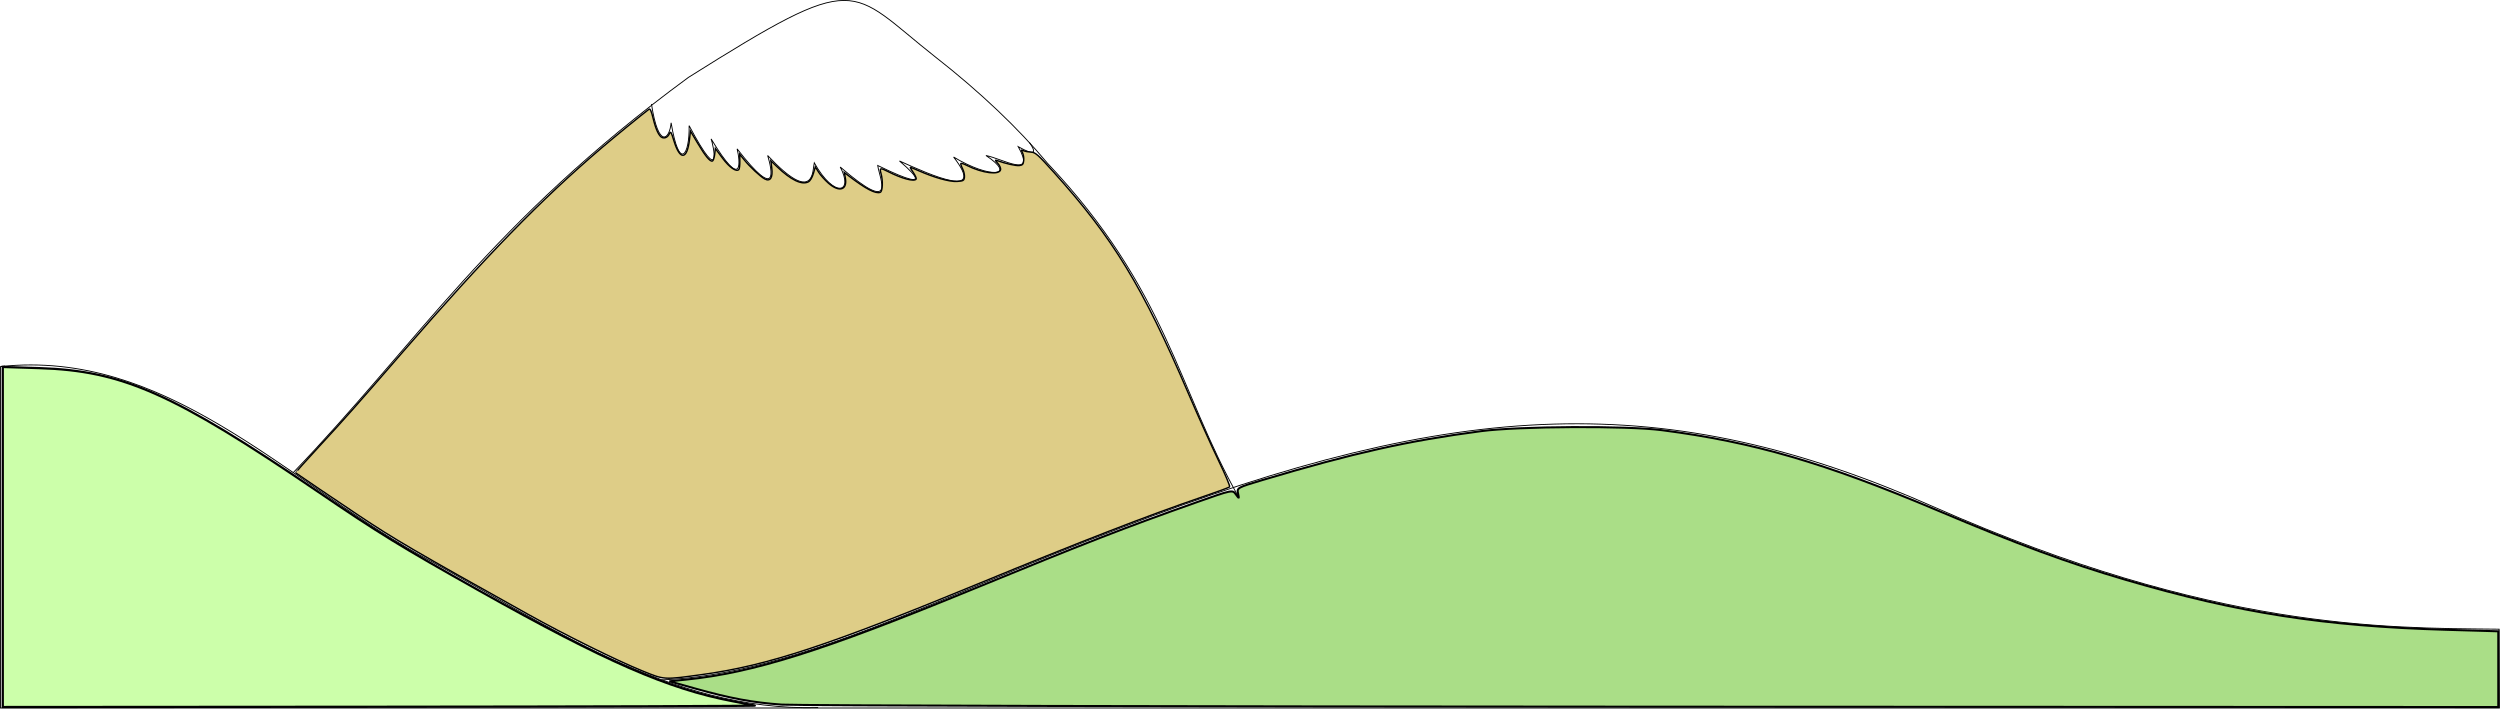
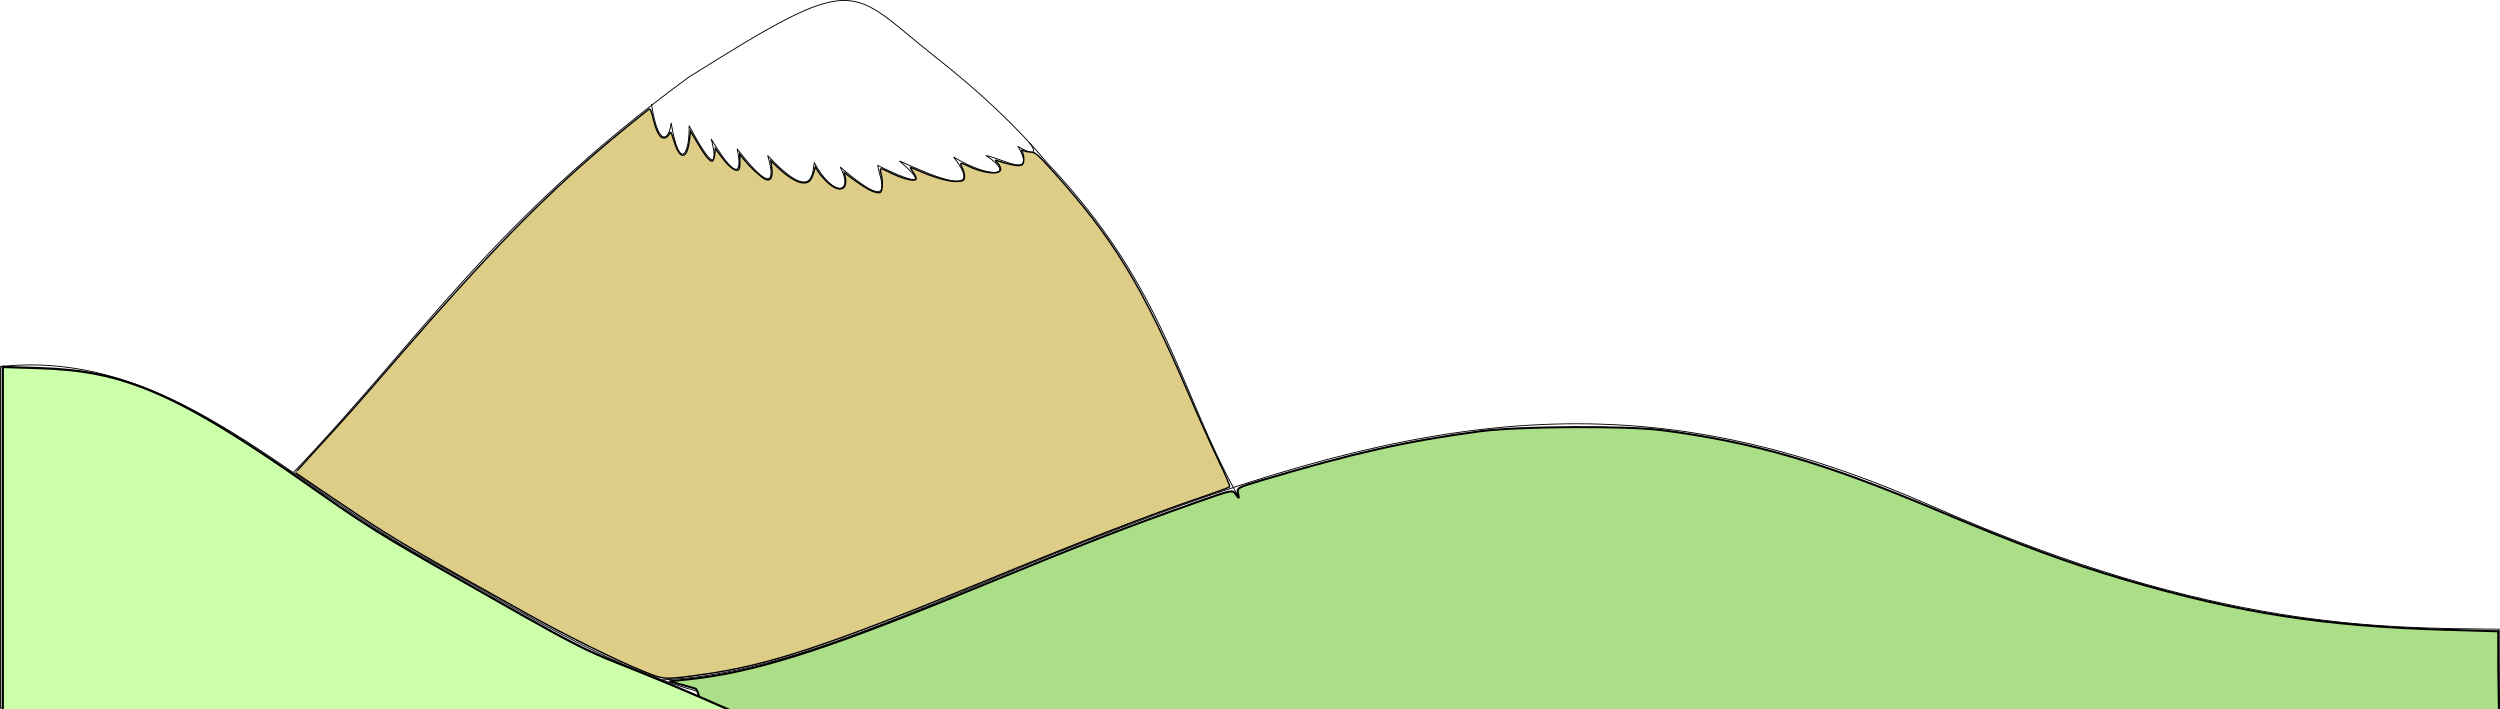
<svg xmlns="http://www.w3.org/2000/svg" preserveAspectRatio="xMinYMin meet" viewBox="0 0 1222.906 346.438" width="100%" height="100%" id="svg3600" version="1.1">
  <defs id="defs3602" />
  <g id="layer1" transform="translate(4.562546,-342.2809)">
    <g id="g6056">
      <path id="path3578" d="m -4.278,521.582 c 80.259,-8.554 138.13,54.532 204.101,91.698 62.653,34.026 122.7,76.99 195.819,75.133" style="fill:none;stroke:#000000;stroke-width:0.445px;stroke-linecap:butt;stroke-linejoin:miter;stroke-opacity:1" />
      <path id="path3580" d="m 319.18,674.867 c 65.475,-2.728 134.531,-40.311 224.381,-74.32 165.619,-63.835 266.76,-68.265 398.107,-10.18 135.856,60.079 220.602,59.1 274.492,59.67 0.588,0.006 1.753,0.022 1.753,0.022 l 0.145,38.563 -1222.395,-0.024 c 0,0 0.007,-159.739 0.011,-166.978 1.048e-4,-0.168 2.291,-0.266 2.291,-0.266" style="fill:none;stroke:#000000;stroke-width:0.445px;stroke-linecap:butt;stroke-linejoin:miter;stroke-opacity:1" />
    </g>
    <path style="fill:none;stroke:#000000;stroke-width:0.445px;stroke-linecap:butt;stroke-linejoin:miter;stroke-opacity:1" d="m 601.331,585.452 c -29.836,-52.864 -34.854,-101.313 -93.541,-163.356 -14.044,-16.879 -32.972,-34.877 -54.693,-51.86 -43.112,-33.947 -36.307,-43.301 -120.895,9.896 -97.003,71.246 -132.087,129.592 -193.391,193.4" id="path3582" />
    <path style="fill:none;stroke:#000000;stroke-width:0.445px;stroke-linecap:butt;stroke-linejoin:miter;stroke-opacity:1" d="m 314.113,393.168 c 3.418,22.463 8.931,17.289 9.613,9.17 3.992,24.143 9.098,15.867 8.8,1.405 16.767,31.639 11.749,9.105 10.76,6.471 16.047,26.582 14.124,10.535 12.719,4.881 20.41,26.334 17.135,10.382 14.938,3.254 23.3,24.899 21.992,6.829 22.777,3.55 9.979,17.831 19.463,14.688 12.719,2.071 28.269,24.351 19.139,5.189 18.34,-0.74 32.98,16.128 11.891,-1.031 10.649,-2.218 15.946,7.253 42.672,18.99 26.474,-1.923 17.86,10.799 31.304,9.501 15.825,-0.739 8.259,1.623 24.703,11.609 15.825,-4.289 8.494,4.741 8.917,2.912 5.454,-2.08" id="path3584" />
    <path style="color:#000000;fill:#decd87;fill-opacity:1;stroke:#000000;stroke-width:0.707;stroke-linecap:butt;stroke-linejoin:miter;stroke-miterlimit:4;stroke-opacity:1;stroke-dasharray:none;stroke-dashoffset:0;marker:none;visibility:visible;display:inline;overflow:visible;enable-background:accumulate" d="m 314.219,328.184 c -13.057,-5.313 -37.57,-17.445 -55.861,-27.648 -56.106,-31.295 -65.346,-36.691 -83.085,-48.522 -10.142,-6.764 -29.392,-19.778 -30.659,-20.727 -0.139,-0.104 4.985,-5.856 11.387,-12.782 12.254,-13.256 18.291,-20.075 41.194,-46.534 40.224,-46.469 67.196,-74.14 97.225,-99.747 6.026,-5.138 19.483,-16.12 23.061,-18.819 0.539,-0.407 1.176,1.023 2.023,4.539 1.306,5.421 2.873,8.745 4.4,9.331 1.394,0.535 2.786,-0.218 3.545,-1.918 0.589,-1.321 0.888,-0.845 2.218,3.533 2.951,9.716 6.456,9.39 7.608,-0.708 l 0.466,-4.087 3.478,5.848 c 3.818,6.419 6.105,9.202 7.253,8.825 0.411,-0.135 0.907,-1.566 1.101,-3.181 l 0.354,-2.936 3.536,4.749 c 3.344,4.493 6.673,6.817 7.941,5.546 0.299,-0.3 0.521,-2.113 0.492,-4.03 l -0.052,-3.485 2.138,2.661 c 2.821,3.511 7.927,8.277 10.132,9.457 2.662,1.425 3.996,-0.686 3.401,-5.381 l -0.448,-3.536 3.047,2.919 c 6.777,6.493 12.155,9.082 15.33,7.383 0.855,-0.458 1.872,-2.158 2.426,-4.06 l 0.954,-3.272 1.583,2.561 c 0.87,1.408 3.039,3.843 4.819,5.409 5.321,4.684 9.393,3.404 8.267,-2.599 l -0.488,-2.6 2.049,1.569 c 8.434,6.461 13.274,8.996 15.524,8.133 1.19,-0.457 1.393,-5.665 0.362,-9.26 -0.778,-2.711 -0.335,-2.829 3.426,-0.91 6.783,3.46 12.902,5.097 13.776,3.684 0.2,-0.324 -0.429,-1.756 -1.398,-3.182 -0.969,-1.426 -1.631,-2.593 -1.471,-2.593 0.16,0 2.001,0.755 4.091,1.678 7.66,3.383 15.149,5.486 18.727,5.259 3.16,-0.201 3.477,-0.383 3.677,-2.117 0.121,-1.044 -0.301,-2.903 -0.936,-4.132 -0.635,-1.229 -1.004,-2.386 -0.818,-2.571 0.185,-0.185 1.561,0.278 3.057,1.029 7.485,3.76 15.864,4.797 16.39,2.028 0.136,-0.715 -0.498,-2.119 -1.408,-3.118 -1.321,-1.451 -1.4,-1.726 -0.391,-1.363 4.293,1.545 9.245,2.665 10.926,2.471 1.623,-0.187 1.99,-0.607 2.172,-2.49 0.121,-1.246 -0.155,-2.965 -0.613,-3.82 -0.744,-1.39 -0.693,-1.492 0.488,-0.965 0.726,0.324 2.398,0.644 3.715,0.71 2.13,0.107 3.375,1.21 11.228,9.947 29.05,32.319 43.29,55.712 65.598,107.761 4.917,11.473 11.622,26.406 14.9,33.186 3.278,6.779 5.715,12.568 5.416,12.864 -0.299,0.296 -6.112,2.434 -12.918,4.751 -26.236,8.933 -60.513,22.205 -108.847,42.146 -74.519,30.744 -103.979,40.455 -136.165,44.887 -19.056,2.624 -18.45,2.66 -29.345,-1.773 l 0,0 z" id="path6586" transform="translate(-4.562546,342.2809)" />
-     <path style="color:#000000;fill:#ccffaa;fill-opacity:1;stroke:#000000;stroke-width:1.1;stroke-linecap:butt;stroke-linejoin:miter;stroke-miterlimit:4;stroke-opacity:1;stroke-dasharray:none;stroke-dashoffset:0;marker:none;visibility:visible;display:inline;overflow:visible;enable-background:accumulate" d="m 1.358,262.678 0,-83.173 17.871,0.568 c 40.699,1.295 65.629,12.347 136.197,60.38 29.914,20.361 40.55,26.89 79.077,48.536 61.446,34.524 92.425,48.045 123.72,53.998 4.839,0.92 9.788,1.884 10.997,2.141 1.21,0.257 -81.064,0.525 -182.831,0.595 l -185.031,0.128 0,-83.173 z" id="path6598" transform="translate(-4.562546,342.2809)" />
-     <path style="color:#000000;fill:#aade87;fill-opacity:1;stroke:#000000;stroke-width:1;stroke-linecap:butt;stroke-linejoin:miter;stroke-miterlimit:4;stroke-opacity:1;stroke-dasharray:none;stroke-dashoffset:0;marker:none;visibility:visible;display:inline;overflow:visible;enable-background:accumulate" d="m 382.417,344.668 c -14.274,-1.014 -25.078,-3.019 -42.34,-7.859 l -12.647,-3.546 8.248,-0.839 c 32.763,-3.331 66.551,-13.961 139.117,-43.766 56.566,-23.234 75.636,-30.647 110.225,-42.852 17.846,-6.297 17.847,-6.297 19.512,-3.989 1.641,2.275 1.657,2.268 1.064,-0.478 -0.583,-2.7 -0.216,-2.901 11.83,-6.486 44.762,-13.324 71.088,-19.214 107.009,-23.943 18.372,-2.419 71.326,-2.708 88.529,-0.483 44.832,5.798 79.492,15.889 134.718,39.219 39.909,16.86 63.871,25.698 92.193,34.006 55.136,16.173 96.898,22.68 156.708,24.417 l 25.483,0.74 0,18.521 0,18.521 -413.776,-0.162 c -227.577,-0.089 -419.219,-0.548 -425.873,-1.021 z" id="path6602" transform="translate(-4.562546,342.2809)" />
+     <path style="color:#000000;fill:#aade87;fill-opacity:1;stroke:#000000;stroke-width:1;stroke-linecap:butt;stroke-linejoin:miter;stroke-miterlimit:4;stroke-opacity:1;stroke-dasharray:none;stroke-dashoffset:0;marker:none;visibility:visible;display:inline;overflow:visible;enable-background:accumulate" d="m 353.56,585.079 c 0,0 -4.25,-245.682 -13.483,-248.271 l -12.647,-3.546 8.248,-0.839 c 32.763,-3.331 66.551,-13.961 139.117,-43.766 56.566,-23.234 75.636,-30.647 110.225,-42.852 17.846,-6.297 17.847,-6.297 19.512,-3.989 1.641,2.275 1.657,2.268 1.064,-0.478 -0.583,-2.7 -0.216,-2.901 11.83,-6.486 44.762,-13.324 71.088,-19.214 107.009,-23.943 18.372,-2.419 71.326,-2.708 88.529,-0.483 44.832,5.798 79.492,15.889 134.718,39.219 39.909,16.86 63.871,25.698 92.193,34.006 55.136,16.173 96.898,22.68 156.708,24.417 l 25.483,0.74 0,18.521 4.2,260.672 -431.174,-1.902 z" id="path6602" transform="translate(-4.562546,342.2809)" />
+     <path style="color:#000000;fill:#ccffaa;fill-opacity:1;stroke:#000000;stroke-width:1.1;stroke-linecap:butt;stroke-linejoin:miter;stroke-miterlimit:4;stroke-opacity:1;stroke-dasharray:none;stroke-dashoffset:0;marker:none;visibility:visible;display:inline;overflow:visible;enable-background:accumulate" d="m 1.358,262.678 0,-83.173 17.871,0.568 c 40.824,1.299 66.549,11.131 136.197,60.38 29.89,21.136 42.166,27.439 79.077,48.536 62.254,35.583 50.832,28.022 93.427,45.834 108.728,45.468 224.718,119.108 896.901,194.979 0,0 2.22,57.914 1.412,57.275 -0.97,-0.767 -938.086,-1.759 -1039.853,-1.689 L 1.358,585.516 z" id="path6598" transform="translate(-4.562546,342.2809)" />
  </g>
  <g id="layer2" transform="translate(4.562546,-342.2809)" />
</svg>
